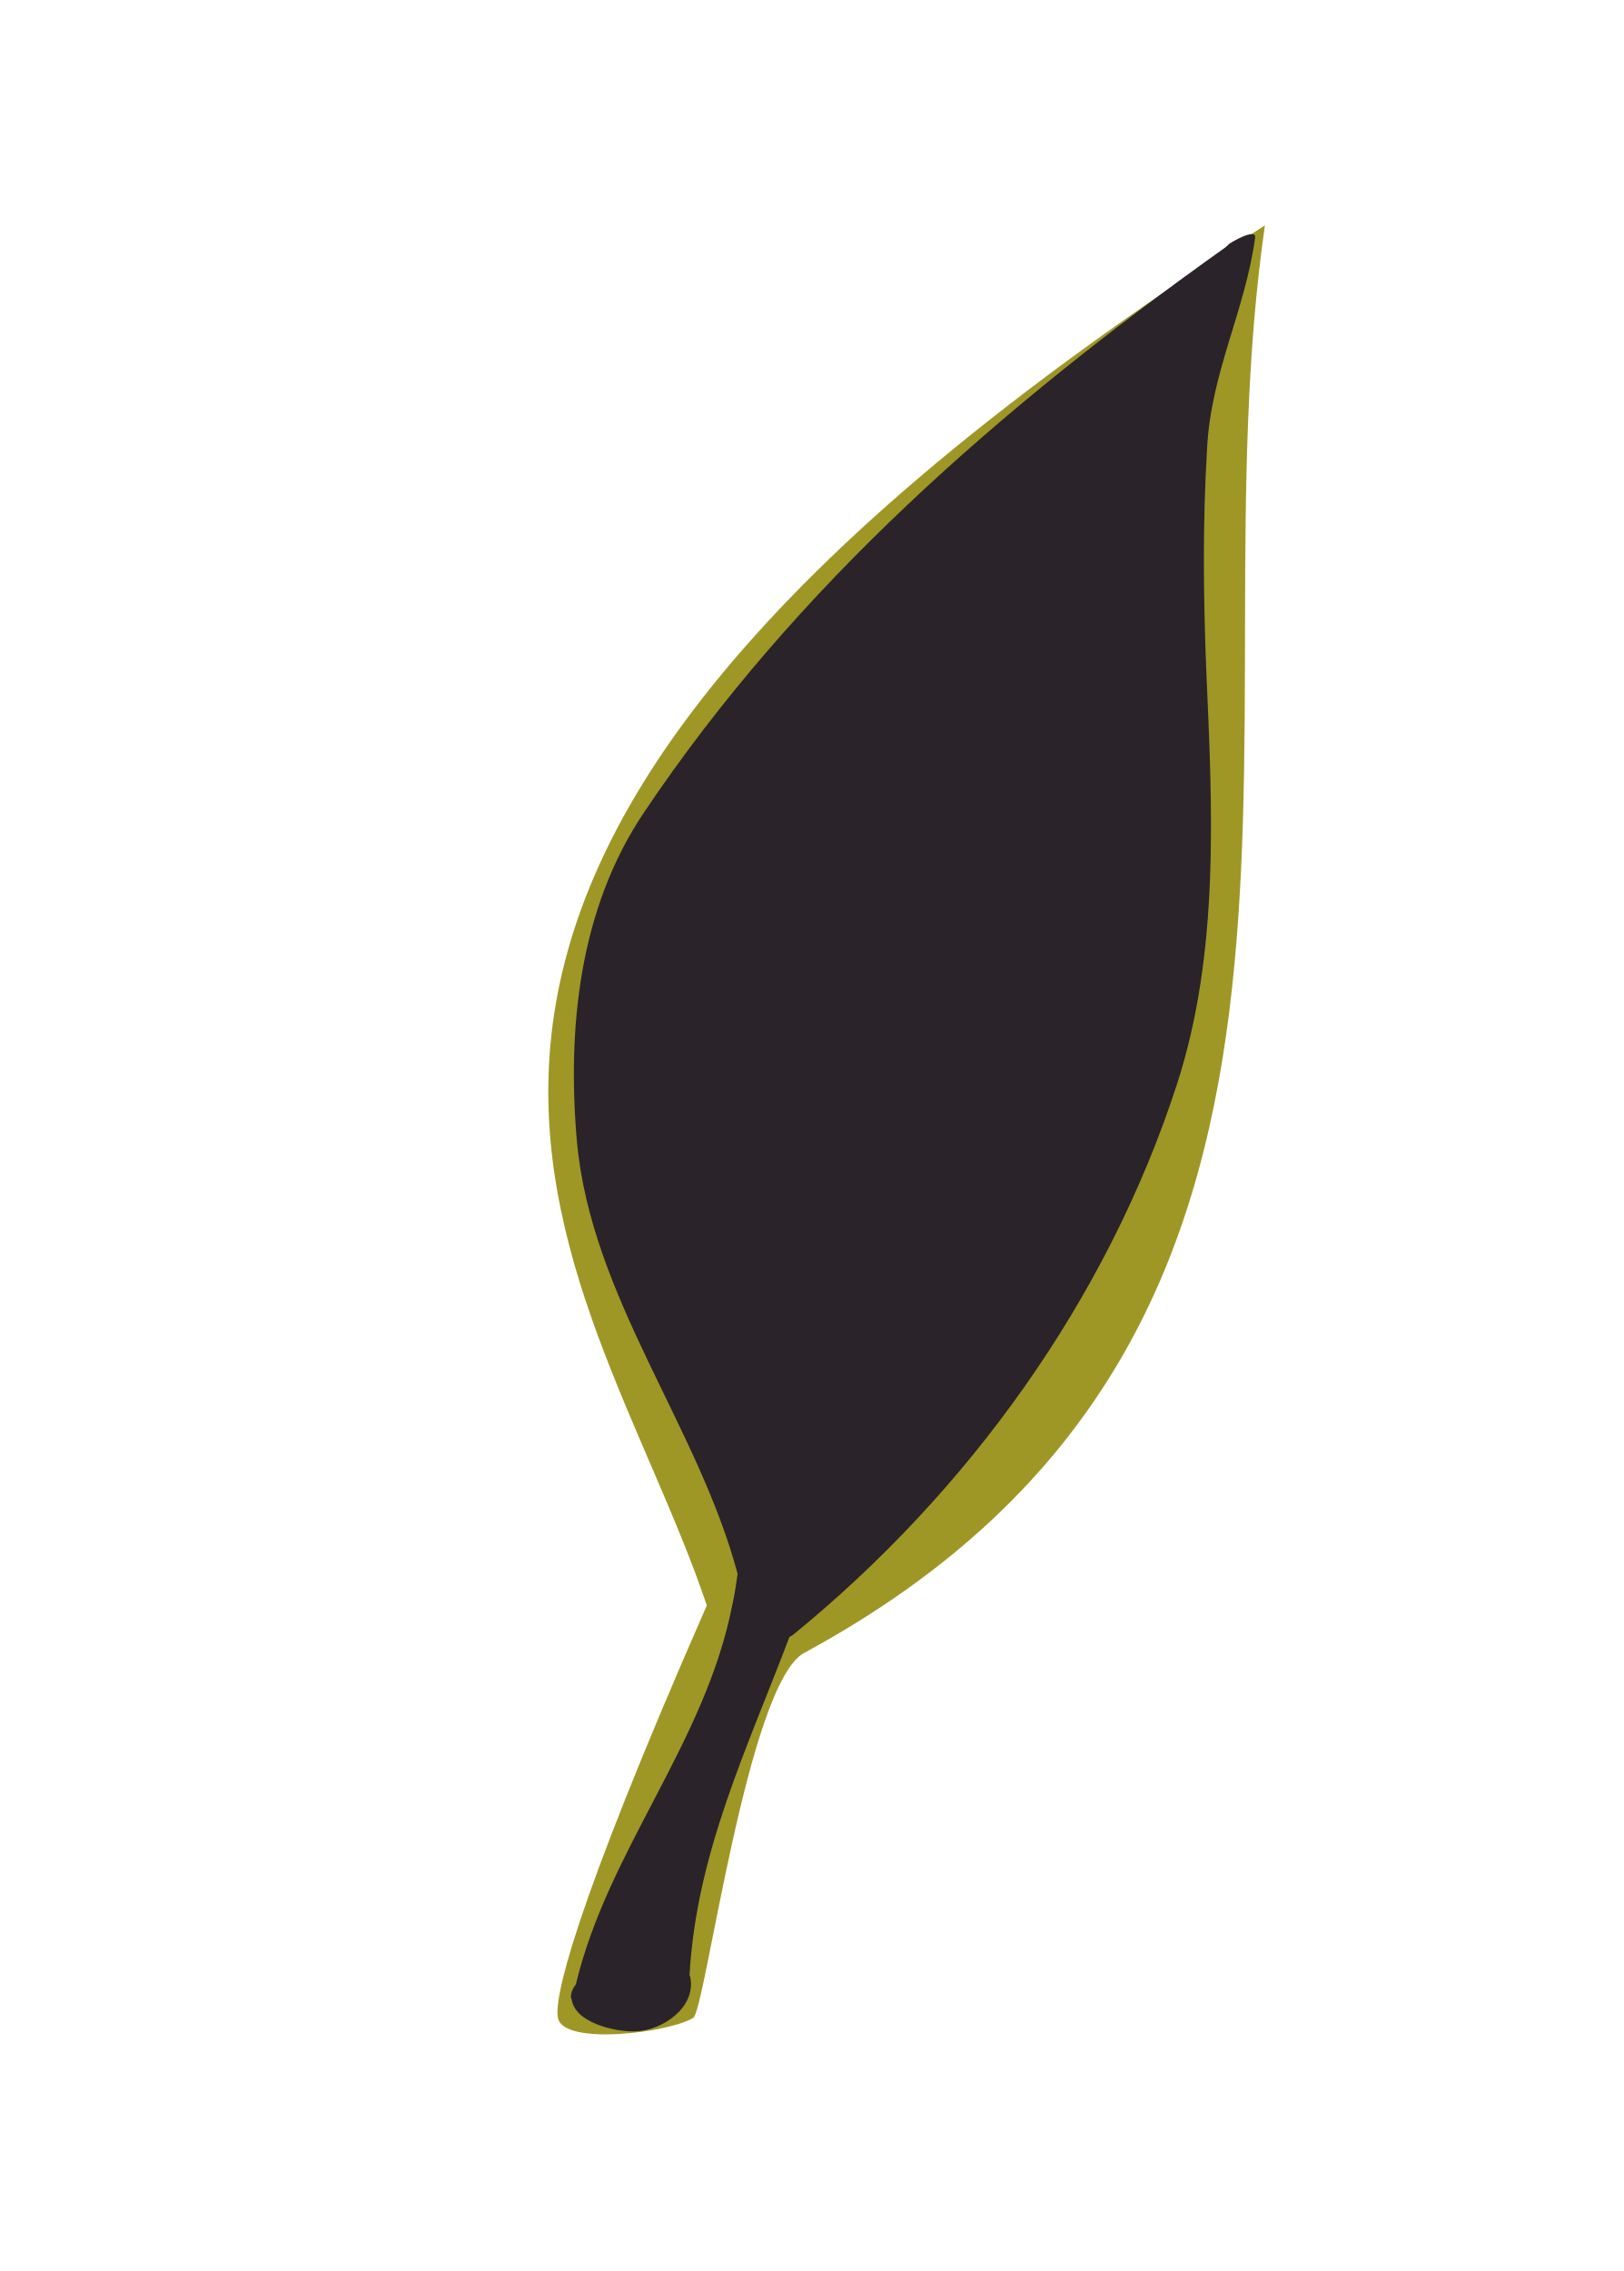
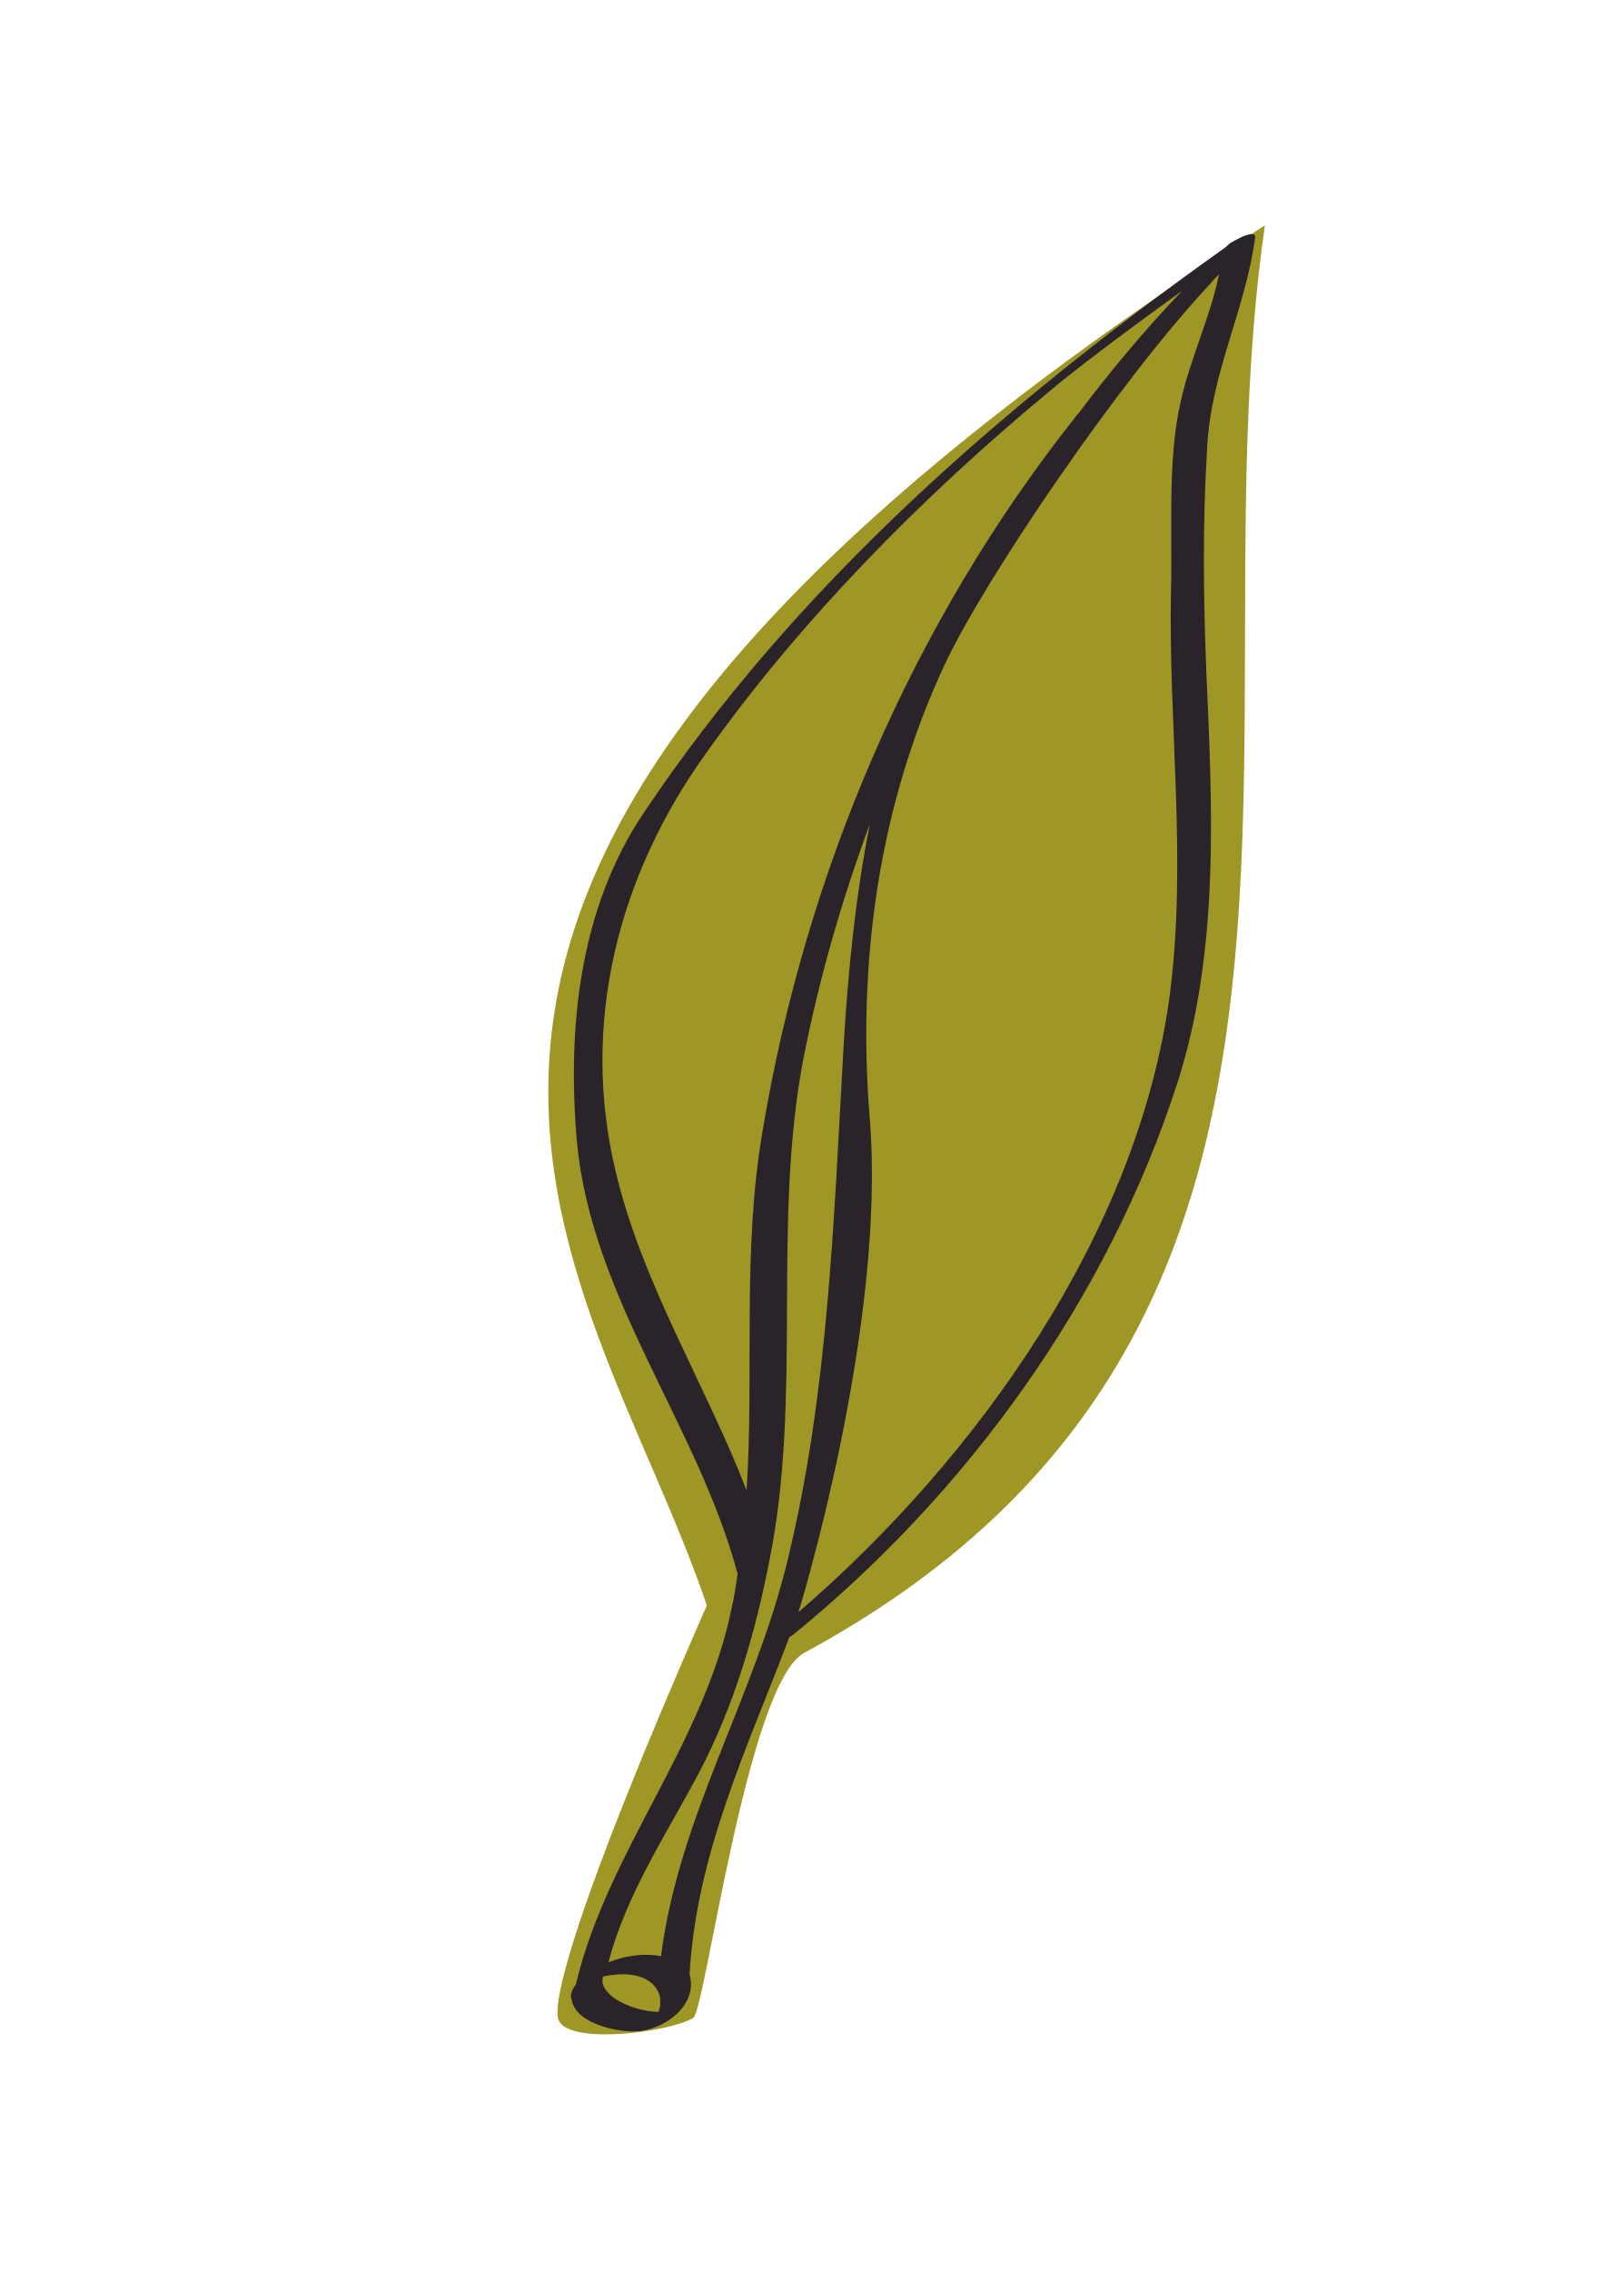
<svg xmlns="http://www.w3.org/2000/svg" viewBox="0 0 21.61 30.23" width="21.61" height="30.23">
  <path d="M 9.41 21.37 C 7.83 16.69, 3.00 11.89, 16.84 3.00 C 15.85 9.84, 18.61 17.72, 10.71 22.00 C 9.95 22.40, 9.39 26.76, 9.23 26.86 C 8.90 27.06, 7.52 27.23, 7.43 26.87 C 7.37 26.64, 7.59 25.52, 9.41 21.37 Z" fill="rgb(158,151,38)" />
-   <path d="M 8.46 27.04 C 8.82 27.03, 9.27 26.72, 9.19 26.32 C 9.19 26.31, 9.18 26.30, 9.18 26.29 C 9.27 24.67, 9.95 23.27, 10.51 21.79 C 10.53 21.78, 10.55 21.77, 10.56 21.76 C 12.89 19.86, 14.74 17.30, 15.67 14.43 C 16.24 12.67, 16.14 10.76, 16.06 8.94 C 16.02 7.94, 16.01 6.96, 16.07 5.97 C 16.12 4.96, 16.58 4.13, 16.71 3.16 C 16.72 3.03, 16.38 3.23, 16.36 3.25 C 16.34 3.27, 16.32 3.29, 16.29 3.31 C 13.34 5.41, 10.60 7.79, 8.57 10.82 C 7.71 12.10, 7.55 13.69, 7.68 15.19 C 7.87 17.27, 9.29 18.97, 9.82 20.95 C 9.80 21.09, 9.78 21.23, 9.75 21.36 C 9.39 23.20, 8.10 24.62, 7.67 26.40 C 7.67 26.41, 7.67 26.40, 7.67 26.41 C 7.63 26.46, 7.60 26.52, 7.60 26.59 C 7.60 26.60, 7.61 26.60, 7.61 26.60 C 7.61 26.60, 7.60 26.61, 7.61 26.61 C 7.65 26.93, 8.20 27.05, 8.46 27.04 Z" fill="rgb(42,35,42)" />
-   <path d="M 8.77 26.53 C 8.79 26.57, 8.79 26.63, 8.79 26.68 C 8.79 26.71, 8.78 26.74, 8.77 26.77 C 8.77 26.77, 8.77 26.77, 8.77 26.78 C 8.66 26.78, 8.56 26.76, 8.46 26.73 C 8.30 26.68, 8.06 26.57, 8.02 26.39 C 8.02 26.36, 8.02 26.34, 8.03 26.31 C 8.12 26.29, 8.21 26.28, 8.30 26.28 C 8.48 26.28, 8.69 26.34, 8.77 26.53 Z" fill="rgb(42,35,42)" />
-   <path d="M 15.72 5.34 C 15.54 6.12, 15.61 7.04, 15.59 7.83 C 15.55 9.65, 15.81 11.45, 15.57 13.27 C 15.14 16.42, 13.01 19.41, 10.63 21.46 C 10.65 21.40, 11.80 17.65, 11.58 14.90 C 11.41 12.84, 11.69 10.74, 12.58 8.84 C 13.11 7.71, 14.90 5.07, 16.11 3.78 C 16.15 3.73, 16.19 3.69, 16.23 3.65 C 16.11 4.23, 15.85 4.76, 15.72 5.34 Z" fill="rgb(42,35,42)" />
-   <path d="M 8.20 15.61 C 7.72 13.63, 8.23 11.66, 9.39 10.04 C 10.66 8.25, 12.28 6.61, 13.97 5.21 C 14.28 4.95, 14.60 4.71, 14.92 4.47 C 15.19 4.27, 15.46 4.07, 15.74 3.87 C 15.25 4.38, 14.79 4.93, 14.36 5.50 C 14.34 5.52, 14.32 5.54, 14.31 5.56 C 12.14 8.30, 10.72 11.63, 10.15 15.07 C 9.88 16.65, 10.04 18.25, 9.94 19.84 C 9.39 18.42, 8.56 17.11, 8.20 15.61 Z" fill="rgb(42,35,42)" />
-   <path d="M 10.24 20.79 C 10.69 18.58, 10.27 16.29, 10.70 14.07 C 10.91 13.01, 11.21 11.97, 11.58 10.97 C 11.39 11.93, 11.29 12.92, 11.23 13.94 C 11.10 16.22, 11.03 18.52, 10.49 20.75 C 10.05 22.59, 9.04 24.16, 8.80 26.04 C 8.66 26.01, 8.50 26.02, 8.39 26.04 C 8.31 26.05, 8.21 26.08, 8.10 26.12 C 8.34 25.21, 8.87 24.42, 9.31 23.59 C 9.77 22.71, 10.05 21.76, 10.24 20.79 Z" fill="rgb(42,35,42)" />
+   <path d="M 8.46 27.04 C 8.82 27.03, 9.27 26.72, 9.19 26.32 C 9.19 26.31, 9.18 26.30, 9.18 26.29 C 9.27 24.67, 9.95 23.27, 10.51 21.79 C 10.53 21.78, 10.55 21.77, 10.56 21.76 C 12.89 19.86, 14.74 17.30, 15.67 14.43 C 16.24 12.67, 16.14 10.76, 16.06 8.94 C 16.02 7.94, 16.01 6.96, 16.07 5.97 C 16.12 4.96, 16.58 4.13, 16.71 3.16 C 16.72 3.03, 16.38 3.23, 16.36 3.25 C 16.34 3.27, 16.32 3.29, 16.29 3.31 C 13.34 5.41, 10.60 7.79, 8.57 10.82 C 7.71 12.10, 7.55 13.69, 7.68 15.19 C 7.87 17.27, 9.29 18.97, 9.82 20.95 C 9.80 21.09, 9.78 21.23, 9.75 21.36 C 9.39 23.20, 8.10 24.62, 7.67 26.40 C 7.67 26.41, 7.67 26.40, 7.67 26.41 C 7.63 26.46, 7.60 26.52, 7.60 26.59 C 7.60 26.60, 7.61 26.60, 7.61 26.60 C 7.61 26.60, 7.60 26.61, 7.61 26.61 C 7.65 26.93, 8.20 27.05, 8.46 27.04 Z M 8.77 26.53 C 8.79 26.57, 8.79 26.63, 8.79 26.68 C 8.79 26.71, 8.78 26.74, 8.77 26.77 C 8.77 26.77, 8.77 26.77, 8.77 26.78 C 8.66 26.78, 8.56 26.76, 8.46 26.73 C 8.30 26.68, 8.06 26.57, 8.02 26.39 C 8.02 26.36, 8.02 26.34, 8.03 26.31 C 8.12 26.29, 8.21 26.28, 8.30 26.28 C 8.48 26.28, 8.69 26.34, 8.77 26.53 Z M 15.72 5.34 C 15.54 6.12, 15.61 7.04, 15.59 7.83 C 15.55 9.65, 15.81 11.45, 15.57 13.27 C 15.14 16.42, 13.01 19.41, 10.63 21.46 C 10.65 21.40, 11.80 17.65, 11.58 14.90 C 11.41 12.84, 11.69 10.74, 12.58 8.84 C 13.11 7.71, 14.90 5.07, 16.11 3.78 C 16.15 3.73, 16.19 3.69, 16.23 3.65 C 16.11 4.23, 15.85 4.76, 15.72 5.34 Z M 8.20 15.61 C 7.72 13.63, 8.23 11.66, 9.39 10.04 C 10.66 8.25, 12.28 6.61, 13.97 5.21 C 14.28 4.95, 14.60 4.71, 14.92 4.47 C 15.19 4.27, 15.46 4.07, 15.74 3.87 C 15.25 4.38, 14.79 4.93, 14.36 5.50 C 14.34 5.52, 14.32 5.54, 14.31 5.56 C 12.14 8.30, 10.72 11.63, 10.15 15.07 C 9.88 16.65, 10.04 18.25, 9.94 19.84 C 9.39 18.42, 8.56 17.11, 8.20 15.61 Z M 10.24 20.79 C 10.69 18.58, 10.27 16.29, 10.70 14.07 C 10.91 13.01, 11.21 11.97, 11.58 10.97 C 11.39 11.93, 11.29 12.92, 11.23 13.94 C 11.10 16.22, 11.03 18.52, 10.49 20.75 C 10.05 22.59, 9.04 24.16, 8.80 26.04 C 8.66 26.01, 8.50 26.02, 8.39 26.04 C 8.31 26.05, 8.21 26.08, 8.10 26.12 C 8.34 25.21, 8.87 24.42, 9.31 23.59 C 9.77 22.71, 10.05 21.76, 10.24 20.79 Z" fill="rgb(42,35,42)" fill-rule="evenodd" />
</svg>
